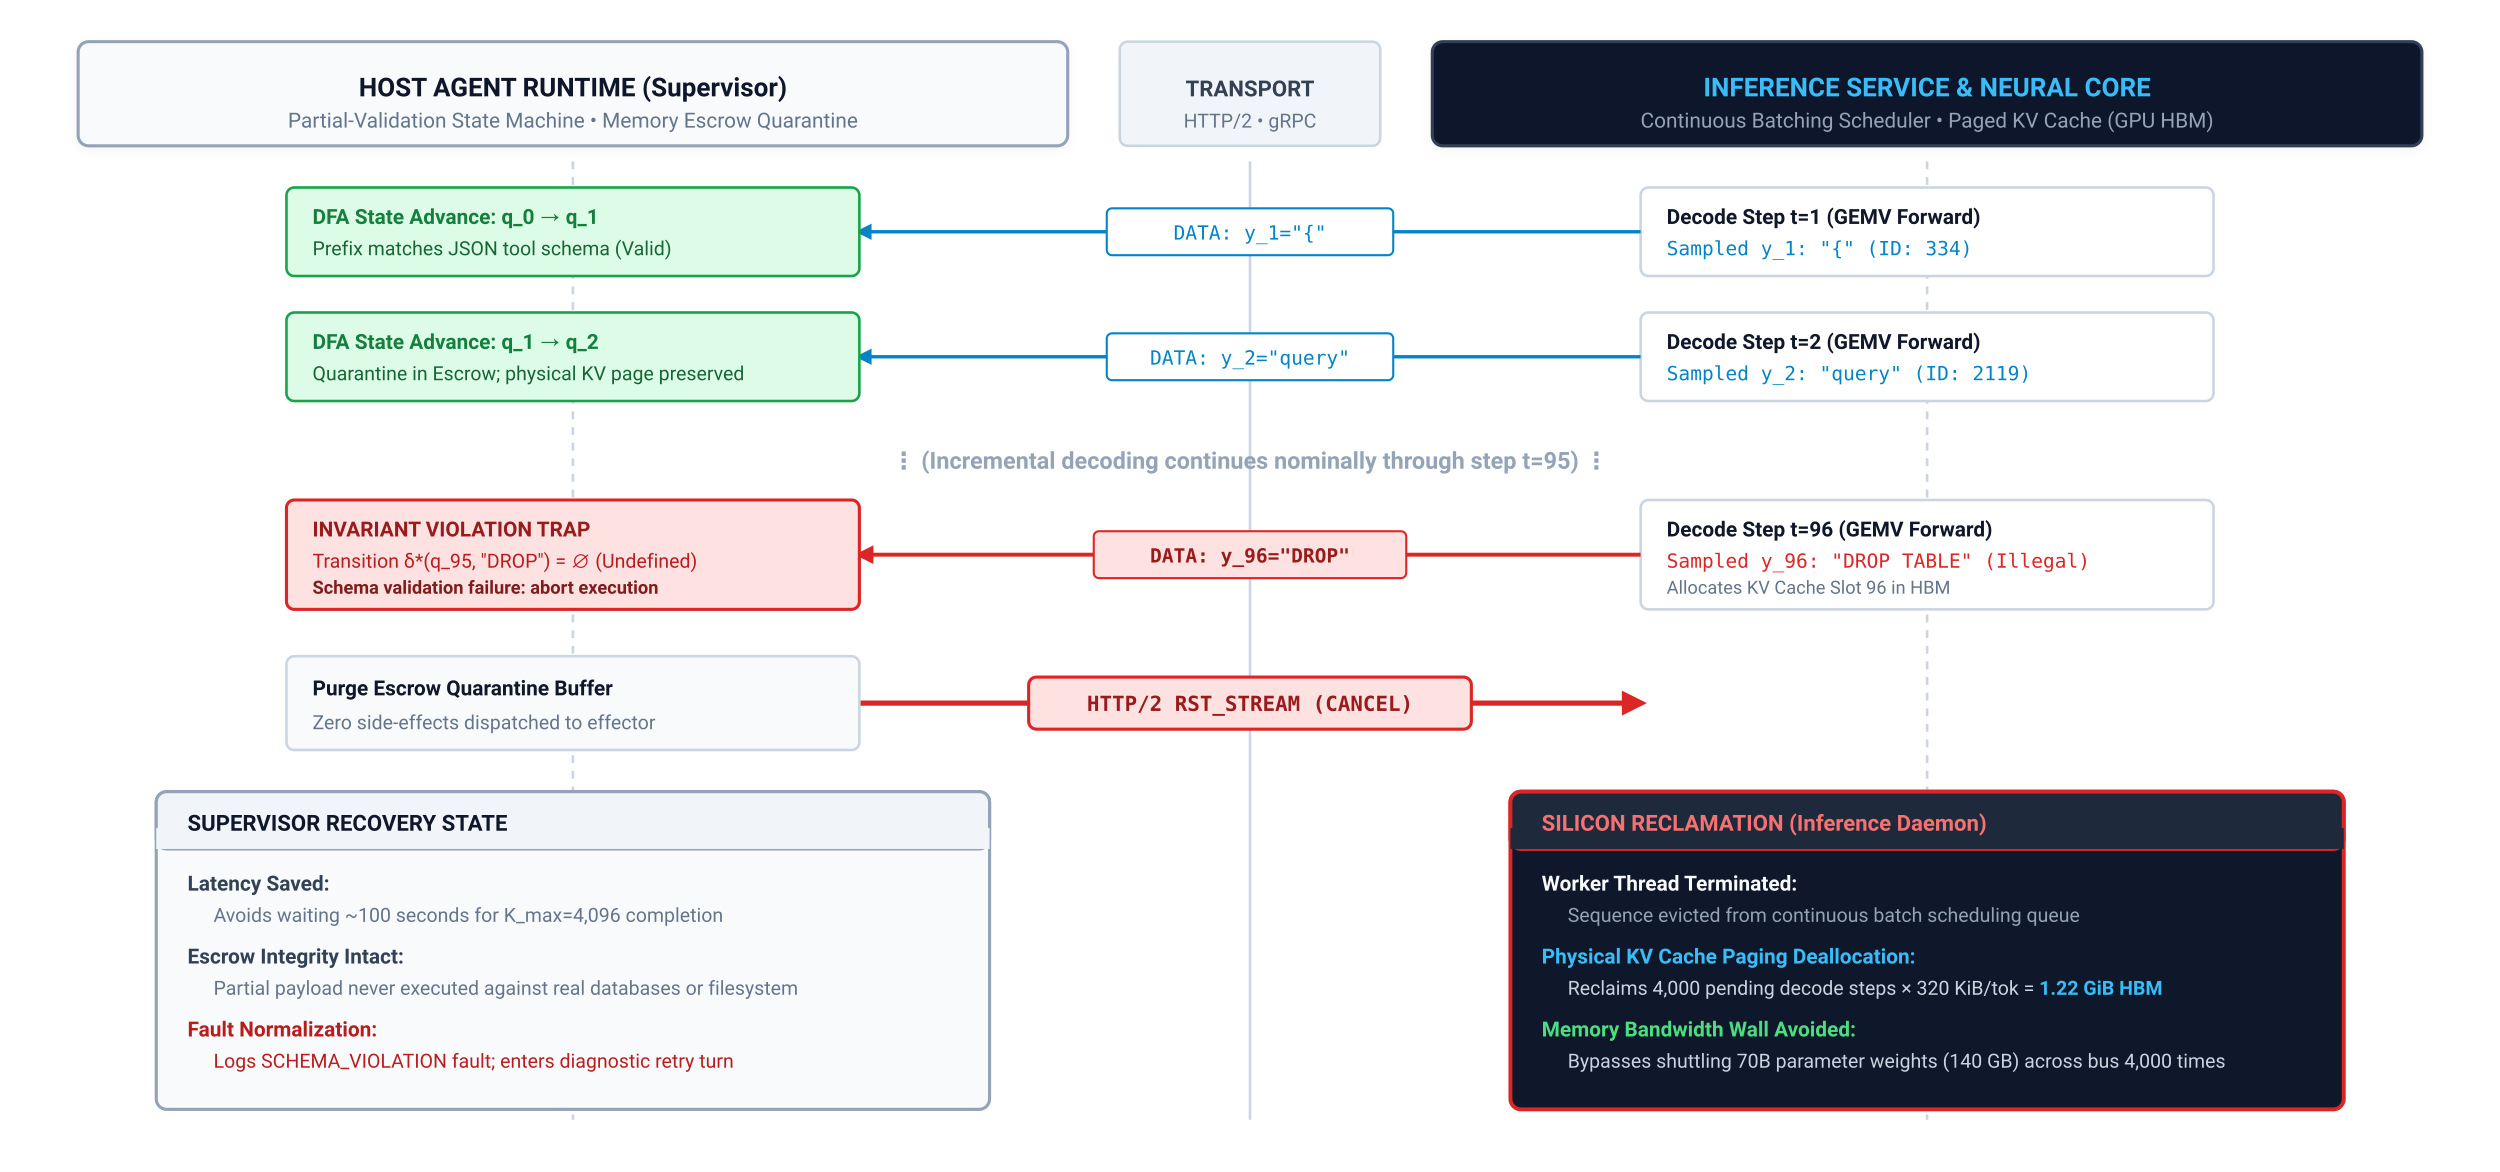
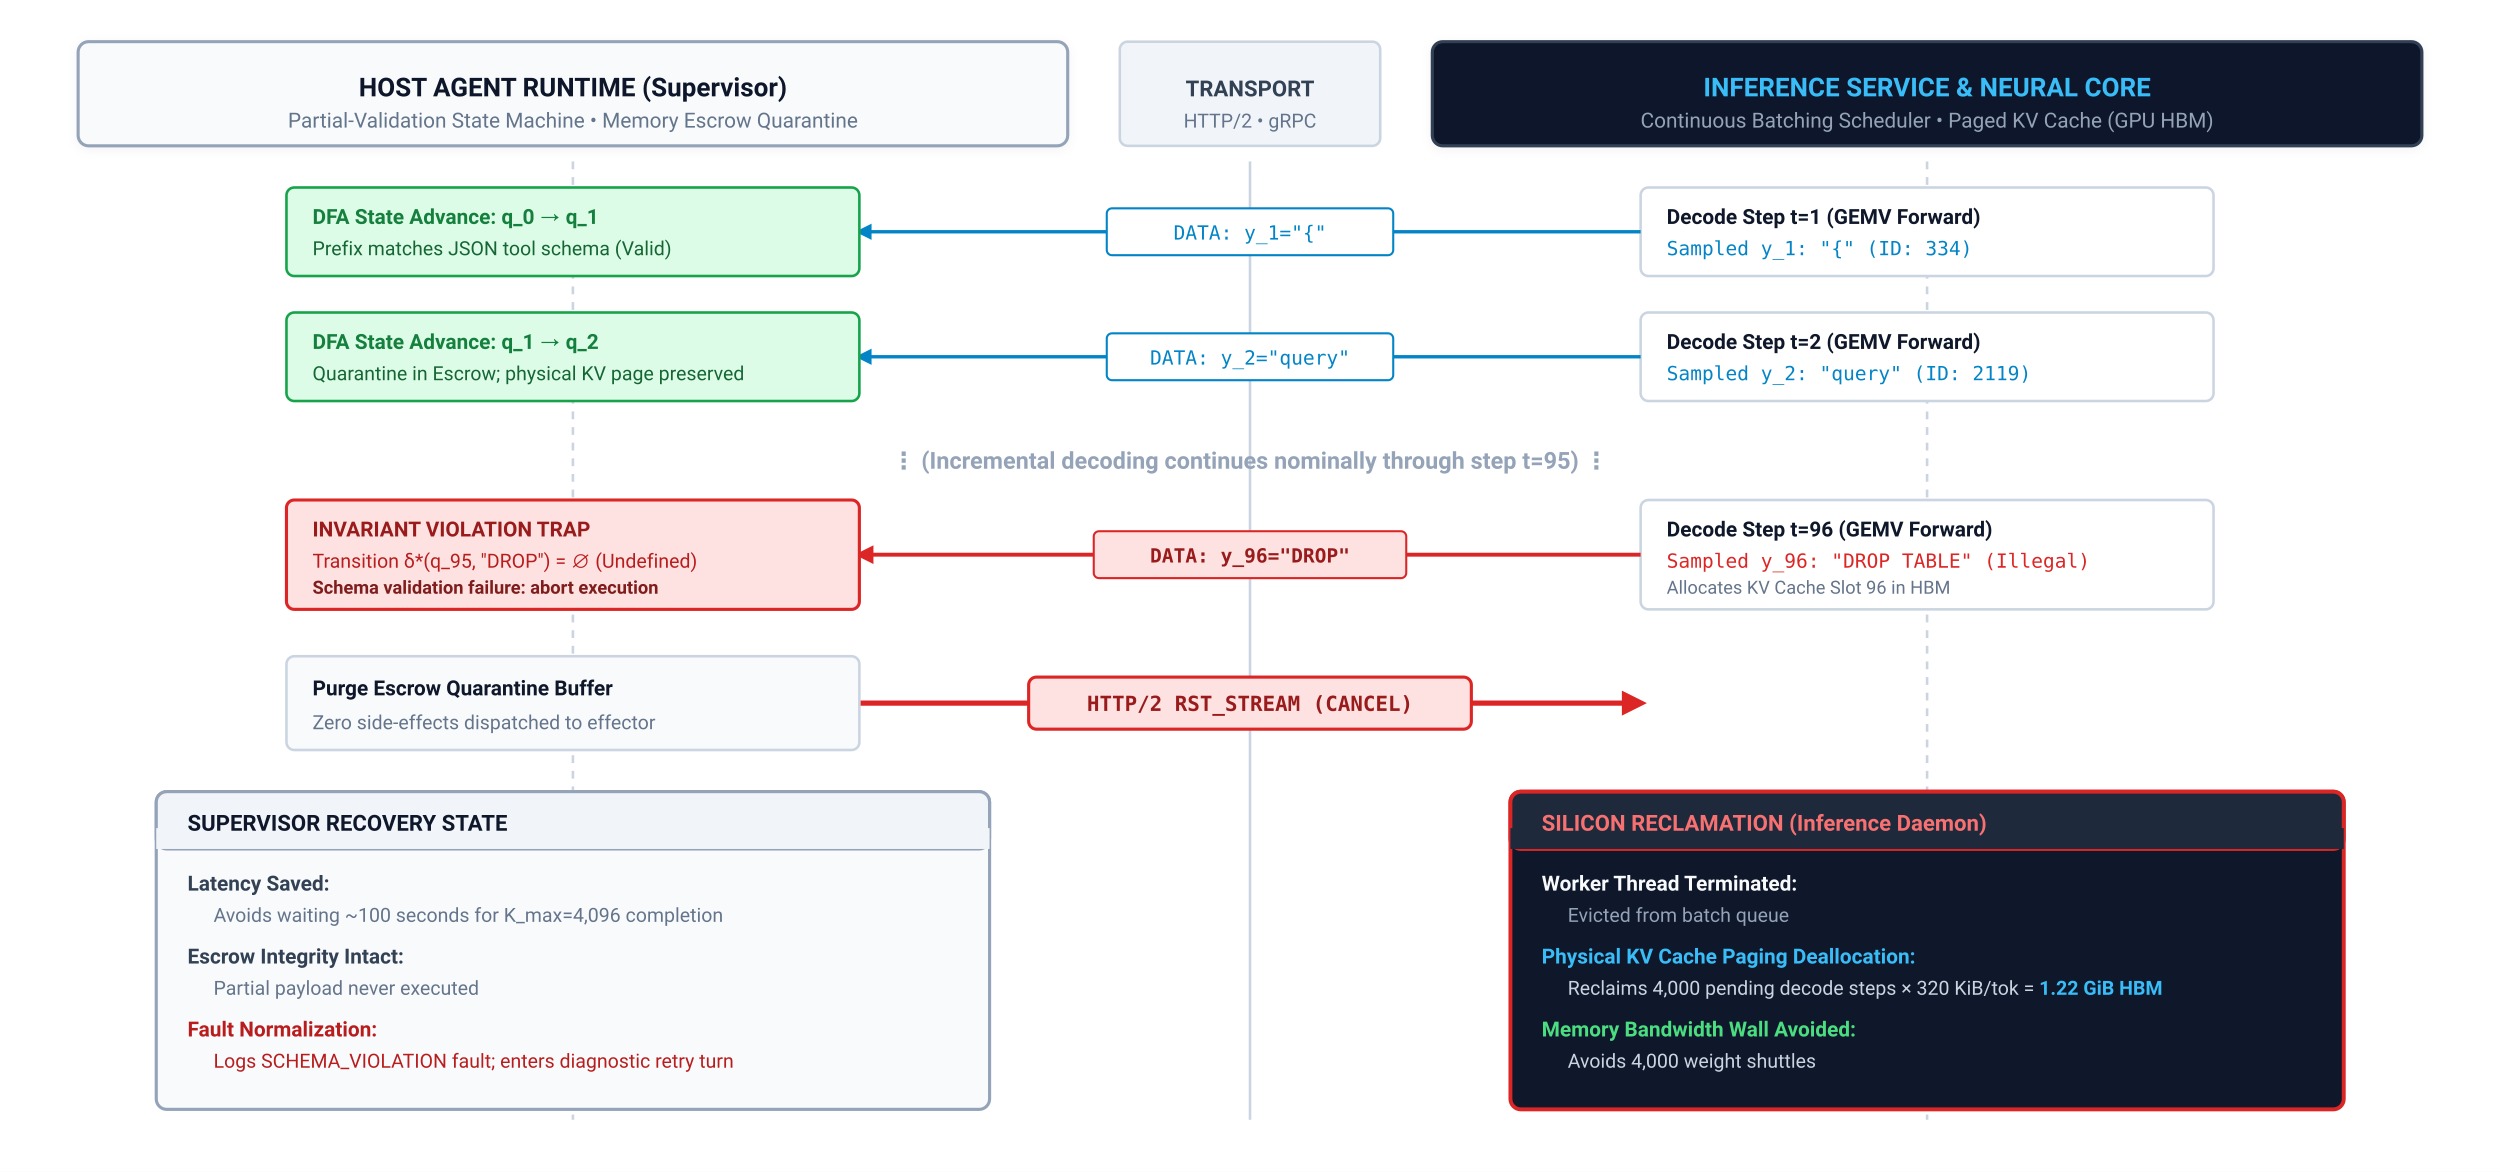
<svg xmlns="http://www.w3.org/2000/svg" viewBox="0 0 960 450" width="100%" height="100%" font-family="-apple-system, BlinkMacSystemFont, 'Segoe UI', Roboto, Helvetica, Arial, sans-serif">
  <defs>
    <marker id="arr-blue" viewBox="0 0 10 10" refX="6" refY="5" markerWidth="6" markerHeight="6" orient="auto-start-reverse">
      <path d="M 0 1 L 8 5 L 0 9 z" fill="#0284c7" />
    </marker>
    <marker id="arr-crimson" viewBox="0 0 10 10" refX="6" refY="5" markerWidth="6" markerHeight="6" orient="auto-start-reverse">
      <path d="M 0 1 L 8 5 L 0 9 z" fill="#dc2626" />
    </marker>
    <marker id="arr-emerald" viewBox="0 0 10 10" refX="6" refY="5" markerWidth="6" markerHeight="6" orient="auto-start-reverse">
      <path d="M 0 1 L 8 5 L 0 9 z" fill="#16a34a" />
    </marker>
    <marker id="arr-slate" viewBox="0 0 10 10" refX="6" refY="5" markerWidth="6" markerHeight="6" orient="auto-start-reverse">
      <path d="M 0 1 L 8 5 L 0 9 z" fill="#64748b" />
    </marker>
    <filter id="cardShadow" x="-1%" y="-2%" width="102%" height="106%" filterUnits="userSpaceOnUse">
      <feDropShadow dx="0" dy="1" stdDeviation="2" flood-color="#0f172a" flood-opacity="0.05" />
    </filter>
  </defs>
  <rect width="960" height="450" fill="#ffffff" />
  <g transform="translate(30, 16)" filter="url(#cardShadow)">
    <rect width="380" height="40" rx="4" fill="#f8fafc" stroke="#94a3b8" stroke-width="1.2" />
    <text x="190" y="21" text-anchor="middle" font-size="10" font-weight="700" fill="#0f172a">HOST AGENT RUNTIME (Supervisor)</text>
    <text x="190" y="33" text-anchor="middle" font-size="8" fill="#64748b">Partial-Validation State Machine • Memory Escrow Quarantine</text>
  </g>
  <g transform="translate(430, 16)">
    <rect width="100" height="40" rx="3" fill="#f1f5f9" stroke="#cbd5e1" stroke-width="1" />
    <text x="50" y="21" text-anchor="middle" font-size="8.5" font-weight="700" fill="#334155">TRANSPORT</text>
    <text x="50" y="33" text-anchor="middle" font-size="7.5" fill="#64748b">HTTP/2 • gRPC</text>
  </g>
  <g transform="translate(550, 16)" filter="url(#cardShadow)">
    <rect width="380" height="40" rx="4" fill="#0f172a" stroke="#334155" stroke-width="1.2" />
    <text x="190" y="21" text-anchor="middle" font-size="10" font-weight="700" fill="#38bdf8">INFERENCE SERVICE &amp; NEURAL CORE</text>
    <text x="190" y="33" text-anchor="middle" font-size="8" fill="#94a3b8">Continuous Batching Scheduler • Paged KV Cache (GPU HBM)</text>
  </g>
  <line x1="220" y1="62" x2="220" y2="430" stroke="#cbd5e1" stroke-width="1" stroke-dasharray="3,3" />
  <line x1="480" y1="62" x2="480" y2="430" stroke="#cbd5e1" stroke-width="1" />
  <line x1="740" y1="62" x2="740" y2="430" stroke="#cbd5e1" stroke-width="1" stroke-dasharray="3,3" />
  <g transform="translate(0, 72)">
    <rect x="630" y="0" width="220" height="34" rx="3" fill="#ffffff" stroke="#cbd5e1" stroke-width="1" />
    <text x="640" y="14" font-size="8" font-weight="700" fill="#0f172a">Decode Step t=1 (GEMV Forward)</text>
    <text x="640" y="26" font-family="'SFMono-Regular', Consolas, monospace" font-size="7.5" fill="#0284c7">Sampled y_1: "{" (ID: 334)</text>
    <line x1="630" y1="17" x2="330" y2="17" stroke="#0284c7" stroke-width="1.3" marker-end="url(#arr-blue)" />
    <rect x="425" y="8" width="110" height="18" rx="2" fill="#ffffff" stroke="#0284c7" stroke-width="0.8" />
    <text x="480" y="20" text-anchor="middle" font-size="7.5" font-family="'SFMono-Regular', Consolas, monospace" fill="#0284c7">DATA: y_1="{"</text>
    <rect x="110" y="0" width="220" height="34" rx="3" fill="#dcfce7" stroke="#16a34a" stroke-width="1" />
    <text x="120" y="14" font-size="8" font-weight="700" fill="#15803d">DFA State Advance: q_0 → q_1</text>
    <text x="120" y="26" font-size="7.5" fill="#166534">Prefix matches JSON tool schema (Valid)</text>
  </g>
  <g transform="translate(0, 120)">
    <rect x="630" y="0" width="220" height="34" rx="3" fill="#ffffff" stroke="#cbd5e1" stroke-width="1" />
    <text x="640" y="14" font-size="8" font-weight="700" fill="#0f172a">Decode Step t=2 (GEMV Forward)</text>
    <text x="640" y="26" font-family="'SFMono-Regular', Consolas, monospace" font-size="7.5" fill="#0284c7">Sampled y_2: "query" (ID: 2119)</text>
    <line x1="630" y1="17" x2="330" y2="17" stroke="#0284c7" stroke-width="1.3" marker-end="url(#arr-blue)" />
    <rect x="425" y="8" width="110" height="18" rx="2" fill="#ffffff" stroke="#0284c7" stroke-width="0.8" />
    <text x="480" y="20" text-anchor="middle" font-size="7.5" font-family="'SFMono-Regular', Consolas, monospace" fill="#0284c7">DATA: y_2="query"</text>
    <rect x="110" y="0" width="220" height="34" rx="3" fill="#dcfce7" stroke="#16a34a" stroke-width="1" />
    <text x="120" y="14" font-size="8" font-weight="700" fill="#15803d">DFA State Advance: q_1 → q_2</text>
    <text x="120" y="26" font-size="7.5" fill="#166534">Quarantine in Escrow; physical KV page preserved</text>
  </g>
  <g transform="translate(0, 168)">
    <text x="480" y="12" text-anchor="middle" font-size="9" fill="#94a3b8" font-weight="600">⋮ (Incremental decoding continues nominally through step t=95) ⋮</text>
  </g>
  <g transform="translate(0, 192)">
    <rect x="630" y="0" width="220" height="42" rx="3" fill="#ffffff" stroke="#cbd5e1" stroke-width="1" />
    <text x="640" y="14" font-size="8" font-weight="700" fill="#0f172a">Decode Step t=96 (GEMV Forward)</text>
    <text x="640" y="26" font-family="'SFMono-Regular', Consolas, monospace" font-size="7.5" fill="#dc2626">Sampled y_96: "DROP TABLE" (Illegal)</text>
    <text x="640" y="36" font-size="7" fill="#64748b">Allocates KV Cache Slot 96 in HBM</text>
    <line x1="630" y1="21" x2="330" y2="21" stroke="#dc2626" stroke-width="1.5" marker-end="url(#arr-crimson)" />
    <rect x="420" y="12" width="120" height="18" rx="2" fill="#fee2e2" stroke="#dc2626" stroke-width="0.8" />
    <text x="480" y="24" text-anchor="middle" font-size="7.5" font-family="'SFMono-Regular', Consolas, monospace" font-weight="700" fill="#991b1b">DATA: y_96="DROP"</text>
    <rect x="110" y="0" width="220" height="42" rx="3" fill="#fee2e2" stroke="#dc2626" stroke-width="1.2" />
    <text x="120" y="14" font-size="8" font-weight="700" fill="#991b1b">INVARIANT VIOLATION TRAP</text>
    <text x="120" y="26" font-size="7.5" fill="#b91c1c">Transition δ*(q_95, "DROP") = ∅ (Undefined)</text>
    <text x="120" y="36" font-size="7" font-weight="600" fill="#7f1d1d">Schema validation failure: abort execution</text>
  </g>
  <g transform="translate(0, 252)">
    <line x1="330" y1="18" x2="630" y2="18" stroke="#dc2626" stroke-width="2" marker-end="url(#arr-crimson)" />
    <rect x="395" y="8" width="170" height="20" rx="3" fill="#fee2e2" stroke="#dc2626" stroke-width="1.2" />
    <text x="480" y="21" text-anchor="middle" font-size="8" font-family="'SFMono-Regular', Consolas, monospace" font-weight="700" fill="#991b1b">HTTP/2 RST_STREAM (CANCEL)</text>
    <rect x="110" y="0" width="220" height="36" rx="3" fill="#f8fafc" stroke="#cbd5e1" stroke-width="1" />
    <text x="120" y="15" font-size="8" font-weight="700" fill="#0f172a">Purge Escrow Quarantine Buffer</text>
    <text x="120" y="28" font-size="7.5" fill="#64748b">Zero side-effects dispatched to effector</text>
  </g>
  <g transform="translate(0, 304)">
    <rect x="580" y="0" width="320" height="122" rx="4" fill="#0f172a" stroke="#dc2626" stroke-width="1.5" />
    <rect x="580" y="0" width="320" height="22" rx="4" fill="#1e293b" stroke="#dc2626" stroke-width="1.5" />
    <rect x="580" y="14" width="320" height="8" fill="#1e293b" />
    <text x="592" y="15" font-size="8.5" font-weight="700" fill="#f87171">SILICON RECLAMATION (Inference Daemon)</text>
    <text x="592" y="38" font-size="8" font-weight="700" fill="#f8fafc">Worker Thread Terminated:</text>
-     <text x="602" y="50" font-size="7.5" fill="#94a3b8">Sequence evicted from continuous batch scheduling queue</text>
+     <text x="602" y="50" font-size="7.5" fill="#94a3b8">Evicted from batch queue</text>
    <text x="592" y="66" font-size="8" font-weight="700" fill="#38bdf8">Physical KV Cache Paging Deallocation:</text>
    <text x="602" y="78" font-size="7.5" fill="#cbd5e1">Reclaims 4,000 pending decode steps × 320 KiB/tok = <tspan fill="#38bdf8" font-weight="700">1.22 GiB HBM</tspan>
    </text>
    <text x="592" y="94" font-size="8" font-weight="700" fill="#4ade80">Memory Bandwidth Wall Avoided:</text>
-     <text x="602" y="106" font-size="7.5" fill="#cbd5e1">Bypasses shuttling 70B parameter weights (140 GB) across bus 4,000 times</text>
+     <text x="602" y="106" font-size="7.5" fill="#cbd5e1">Avoids 4,000 weight shuttles</text>
    <rect x="60" y="0" width="320" height="122" rx="4" fill="#f8fafc" stroke="#94a3b8" stroke-width="1.2" />
    <rect x="60" y="0" width="320" height="22" rx="4" fill="#f1f5f9" stroke="#94a3b8" stroke-width="1.2" />
    <rect x="60" y="14" width="320" height="8" fill="#f1f5f9" />
    <text x="72" y="15" font-size="8.5" font-weight="700" fill="#0f172a">SUPERVISOR RECOVERY STATE</text>
    <text x="72" y="38" font-size="8" font-weight="700" fill="#334155">Latency Saved:</text>
    <text x="82" y="50" font-size="7.5" fill="#64748b">Avoids waiting ~100 seconds for K_max=4,096 completion</text>
    <text x="72" y="66" font-size="8" font-weight="700" fill="#334155">Escrow Integrity Intact:</text>
-     <text x="82" y="78" font-size="7.5" fill="#64748b">Partial payload never executed against real databases or filesystem</text>
+     <text x="82" y="78" font-size="7.5" fill="#64748b">Partial payload never executed</text>
    <text x="72" y="94" font-size="8" font-weight="700" fill="#b91c1c">Fault Normalization:</text>
    <text x="82" y="106" font-size="7.5" fill="#b91c1c">Logs SCHEMA_VIOLATION fault; enters diagnostic retry turn</text>
  </g>
</svg>
